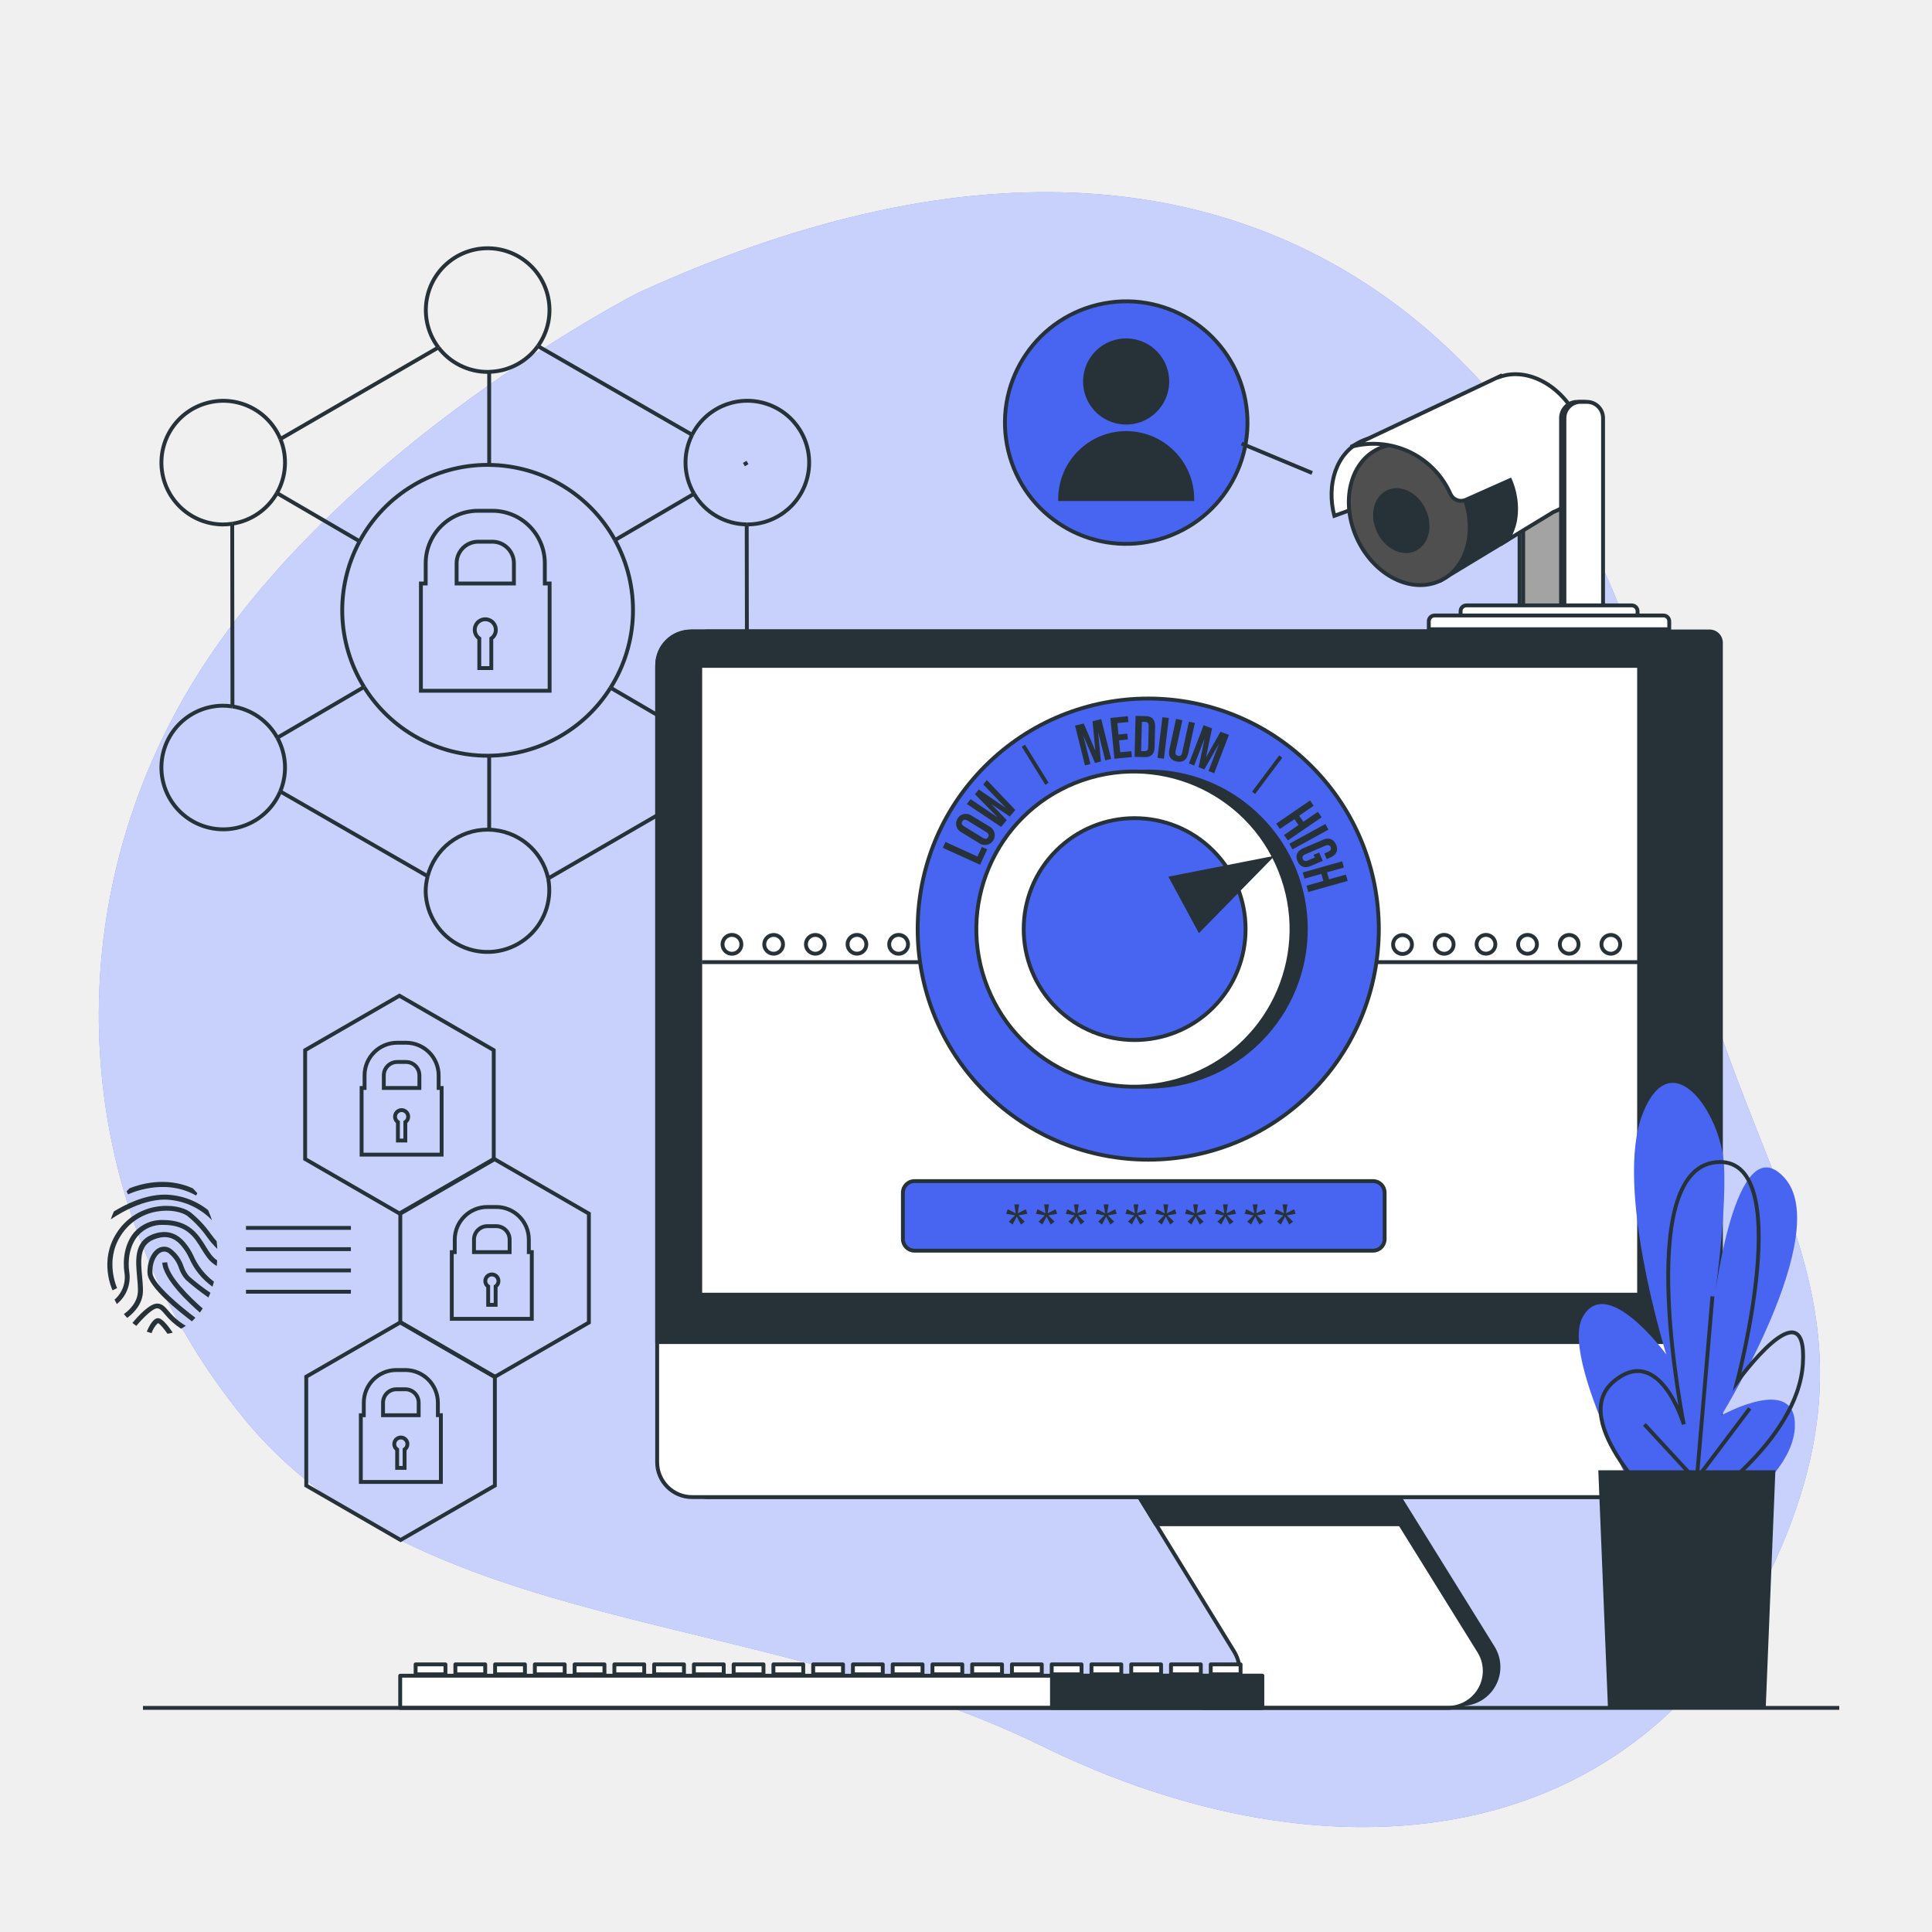
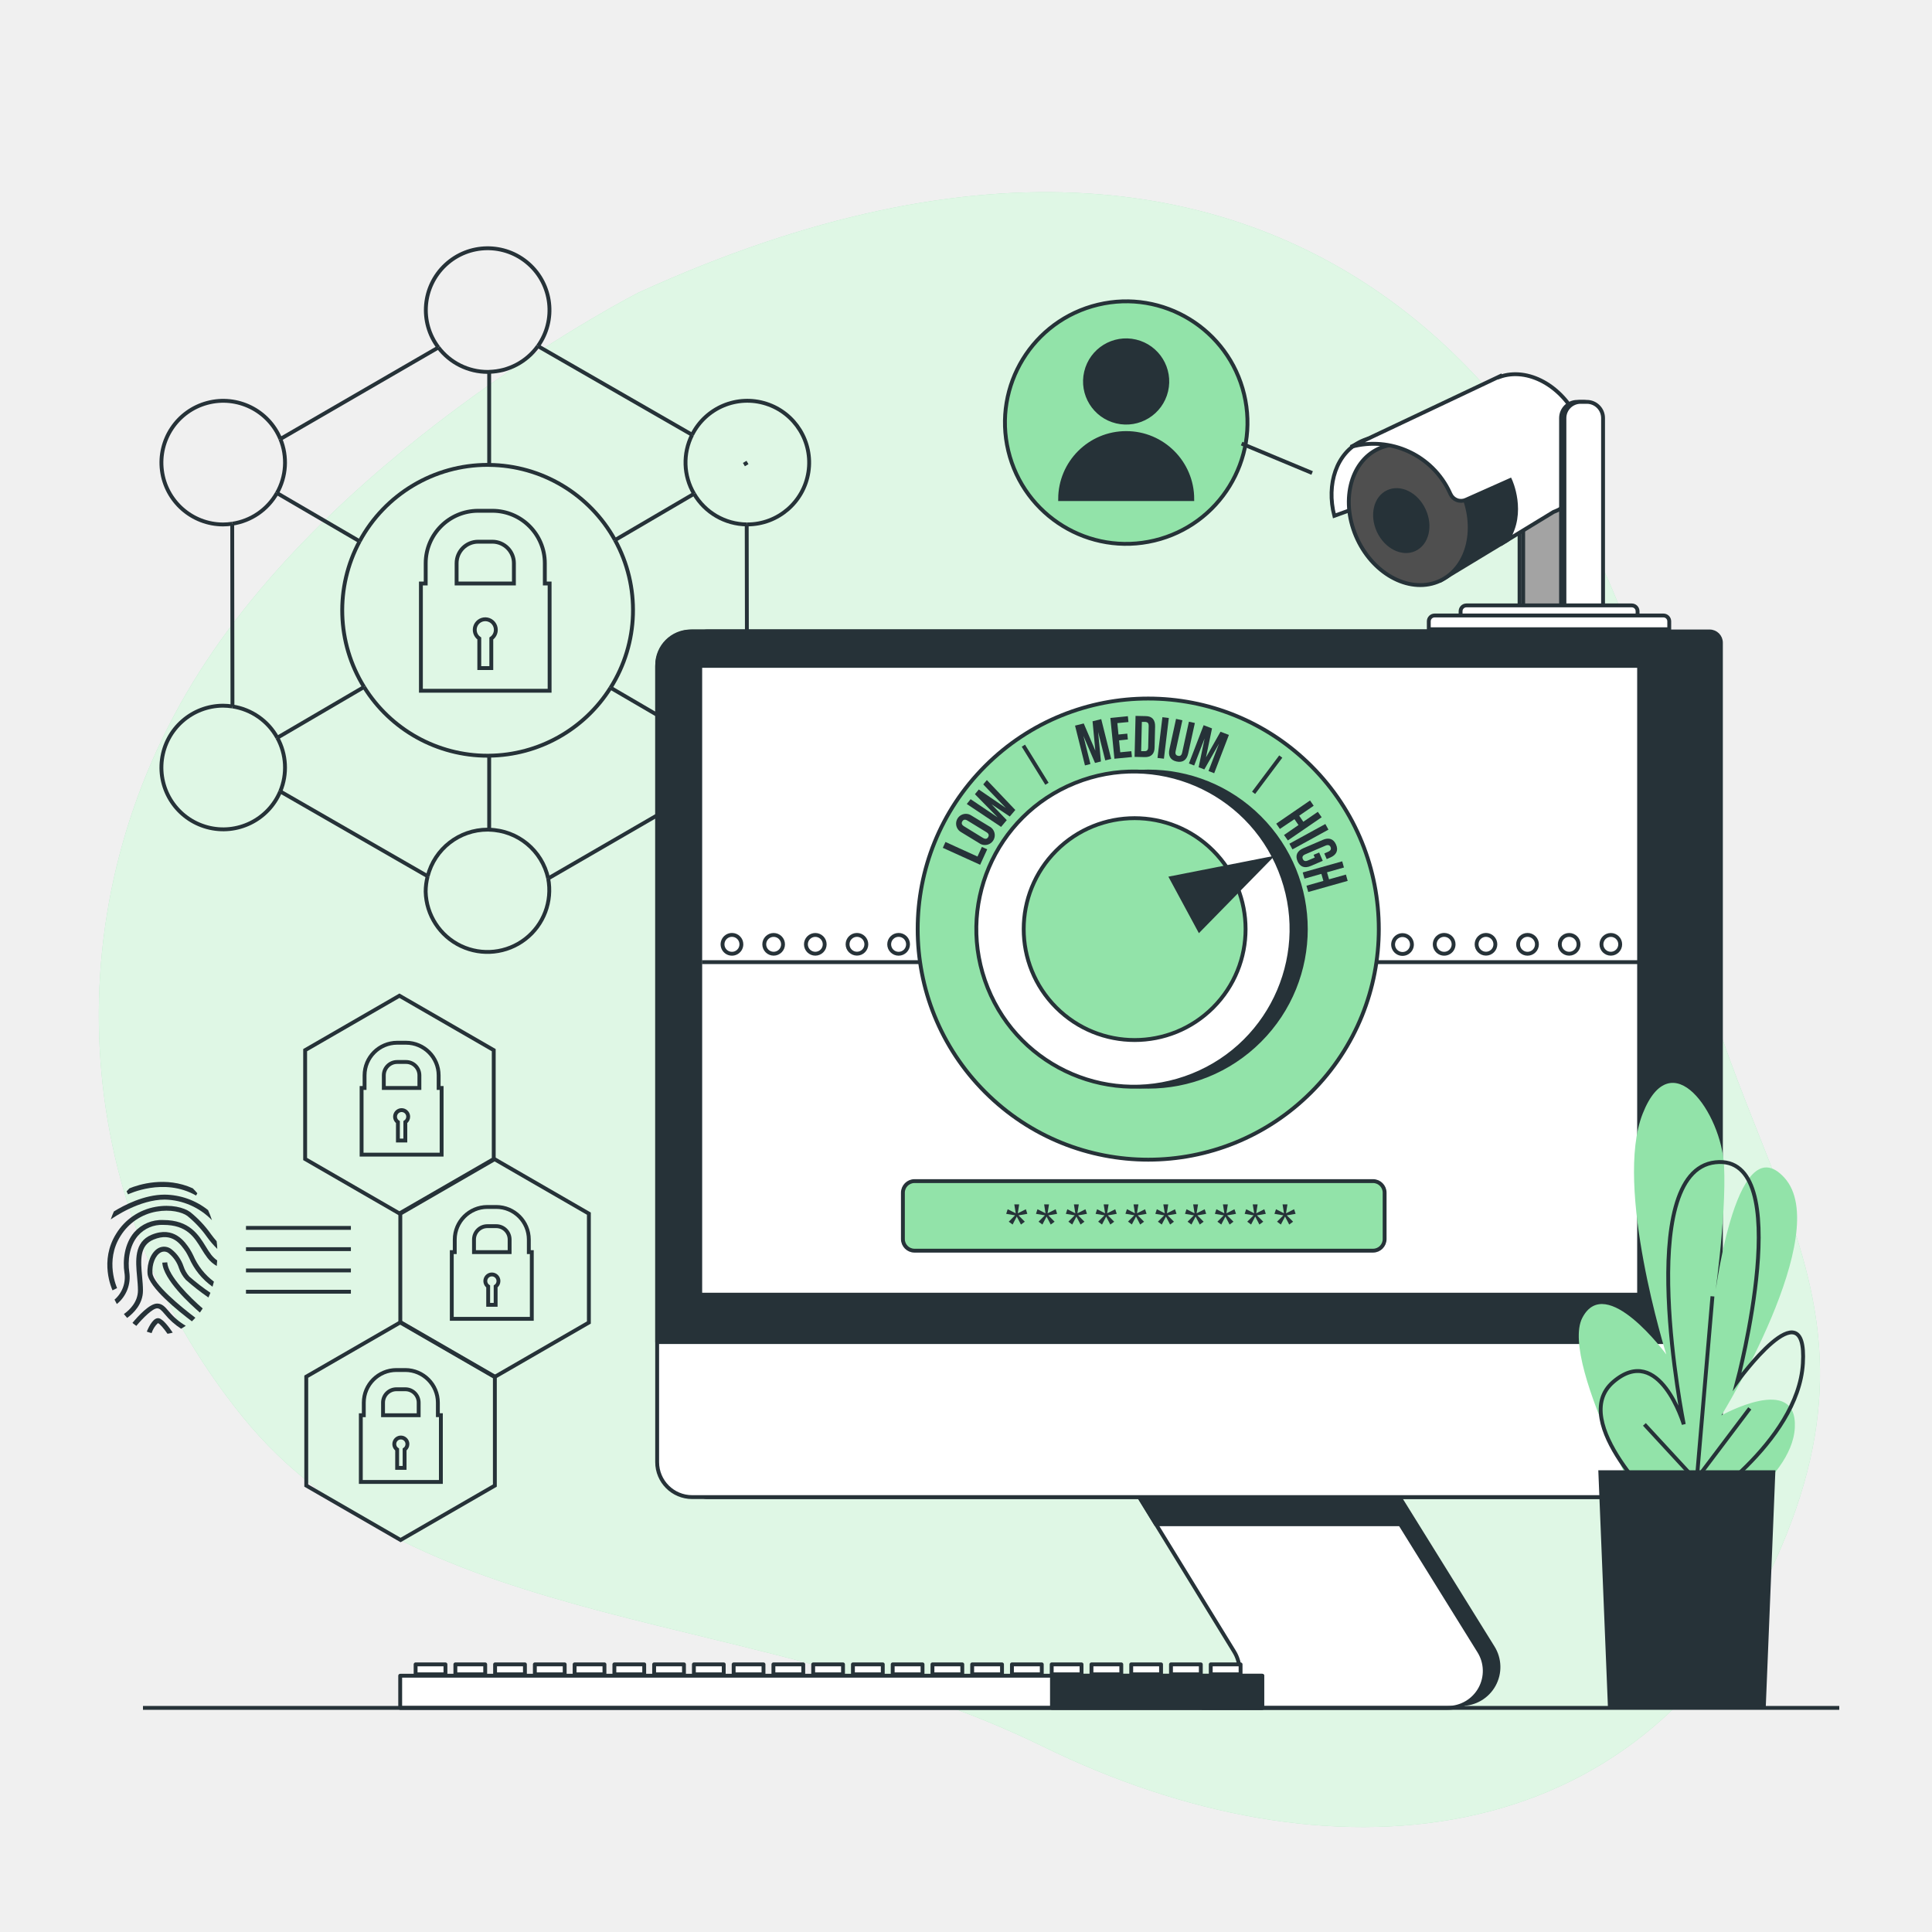
<svg xmlns="http://www.w3.org/2000/svg" viewBox="0 0 500 500">
-   <g id="freepik--background-simple--inject-351">
-     <path d="M165.19,75.75s-75.77,38.61-113.56,98.1-34.8,136,11.12,192.78S196.44,416,269.93,452s154.57,28.58,189.32-47.66S441.6,299.57,432.6,211.36,344.07-6,165.19,75.75Z" style="fill:#4865F2" />
+   <g id="freepik--background-simple--inject-2">
+     <path d="M165.19,75.75s-75.77,38.61-113.56,98.1-34.8,136,11.12,192.78S196.44,416,269.93,452s154.57,28.58,189.32-47.66S441.6,299.57,432.6,211.36,344.07-6,165.19,75.75Z" style="fill:#92E3A9" />
    <path d="M165.19,75.75s-75.77,38.61-113.56,98.1-34.8,136,11.12,192.78S196.44,416,269.93,452s154.57,28.58,189.32-47.66S441.6,299.57,432.6,211.36,344.07-6,165.19,75.75Z" style="fill:#fff;opacity:0.7" />
  </g>
-   <g id="freepik--Graphics--inject-351">
+   <g id="freepik--Graphics--inject-2">
    <path d="M141,151v-5.24a13.59,13.59,0,0,0-13.56-13.57h-3.7a13.59,13.59,0,0,0-13.57,13.57V151h-1.24v27.76h33.31V151Zm-22.83-5.24a5.58,5.58,0,0,1,5.57-5.57h3.7a5.58,5.58,0,0,1,5.56,5.57V151H118.17Z" style="fill:none;stroke:#263238;stroke-miterlimit:10" />
    <path d="M128.32,163a2.73,2.73,0,1,0-4.28,2.24v7.66h3.11v-7.66A2.71,2.71,0,0,0,128.32,163Z" style="fill:none;stroke:#263238;stroke-miterlimit:10" />
    <line x1="72.56" y1="113.61" x2="113.46" y2="89.92" style="fill:none;stroke:#263238;stroke-miterlimit:10" />
    <line x1="179.09" y1="205.78" x2="141.87" y2="227.34" style="fill:none;stroke:#263238;stroke-miterlimit:10" />
    <line x1="139.21" y1="89.57" x2="179.12" y2="112.53" style="fill:none;stroke:#263238;stroke-miterlimit:10" />
    <line x1="110.68" y1="226.77" x2="72.53" y2="204.82" style="fill:none;stroke:#263238;stroke-miterlimit:10" />
    <line x1="60.1" y1="135.54" x2="60.16" y2="182.83" style="fill:none;stroke:#263238;stroke-miterlimit:10" />
    <line x1="193.32" y1="182.63" x2="193.25" y2="135.72" style="fill:none;stroke:#263238;stroke-miterlimit:10" />
    <path d="M94.22,177.79a37.61,37.61,0,0,0,32,17.79h.4" style="fill:none;stroke:#263238;stroke-miterlimit:10" />
    <path d="M159.16,139.77a37.61,37.61,0,0,0-32.56-19.45" style="fill:none;stroke:#263238;stroke-miterlimit:10" />
    <path d="M126.6,195.57A37.57,37.57,0,0,0,158,178" style="fill:none;stroke:#263238;stroke-miterlimit:10" />
    <path d="M159.16,139.77A37.6,37.6,0,0,1,158,178" style="fill:none;stroke:#263238;stroke-miterlimit:10" />
    <path d="M93.07,140.09a37.67,37.67,0,0,0,1.15,37.7" style="fill:none;stroke:#263238;stroke-miterlimit:10" />
    <path d="M93.07,140.09a37.62,37.62,0,0,1,33.13-19.78h.4" style="fill:none;stroke:#263238;stroke-miterlimit:10" />
    <path d="M113.46,89.92a16,16,0,0,0,12.74,6.33l.4,0" style="fill:none;stroke:#263238;stroke-miterlimit:10" />
    <path d="M139.21,89.57a16,16,0,0,1-12.61,6.66" style="fill:none;stroke:#263238;stroke-miterlimit:10" />
    <path d="M139.21,89.57a16,16,0,1,0-25.75.35" style="fill:none;stroke:#263238;stroke-miterlimit:10" />
    <path d="M126.6,214.73a16,16,0,0,1,15.27,12.61" style="fill:none;stroke:#263238;stroke-miterlimit:10" />
    <path d="M110.68,226.77a16,16,0,0,1,15.52-12.06l.4,0" style="fill:none;stroke:#263238;stroke-miterlimit:10" />
    <path d="M110.68,226.77a15.85,15.85,0,0,0-.52,4,16,16,0,1,0,31.71-3.41" style="fill:none;stroke:#263238;stroke-miterlimit:10" />
    <path d="M193.25,135.72h.2a16,16,0,1,0-14.33-23.2" style="fill:none;stroke:#263238;stroke-miterlimit:10" />
    <path d="M179.62,127.79a15.9,15.9,0,0,1-.5-15.26" style="fill:none;stroke:#263238;stroke-miterlimit:10" />
    <path d="M193.25,135.72a16,16,0,0,1-13.63-7.93" style="fill:none;stroke:#263238;stroke-miterlimit:10" />
    <path d="M60.1,135.54a16,16,0,0,0,11.57-7.94" style="fill:none;stroke:#263238;stroke-miterlimit:10" />
    <path d="M72.56,113.61a16,16,0,1,0-14.84,22.12,15.6,15.6,0,0,0,2.38-.19" style="fill:none;stroke:#263238;stroke-miterlimit:10" />
    <path d="M72.56,113.61a16,16,0,0,1-.89,14" style="fill:none;stroke:#263238;stroke-miterlimit:10" />
    <path d="M193.32,182.63a16,16,0,0,0-13.71,8" style="fill:none;stroke:#263238;stroke-miterlimit:10" />
    <path d="M193.32,182.63h.13a16,16,0,1,1-14.36,23.15" style="fill:none;stroke:#263238;stroke-miterlimit:10" />
    <path d="M179.61,190.59a15.91,15.91,0,0,0-.52,15.19" style="fill:none;stroke:#263238;stroke-miterlimit:10" />
    <path d="M60.16,182.83a16.39,16.39,0,0,0-2.44-.2,16,16,0,1,0,14.81,22.19" style="fill:none;stroke:#263238;stroke-miterlimit:10" />
    <path d="M60.16,182.83a16,16,0,0,1,11.61,8.1" style="fill:none;stroke:#263238;stroke-miterlimit:10" />
    <path d="M72.53,204.82a16,16,0,0,0-.76-13.89" style="fill:none;stroke:#263238;stroke-miterlimit:10" />
    <line x1="126.6" y1="214.73" x2="126.6" y2="195.57" style="fill:none;stroke:#263238;stroke-miterlimit:10" />
    <line x1="126.6" y1="96.23" x2="126.6" y2="120.32" style="fill:none;stroke:#263238;stroke-miterlimit:10" />
    <line x1="179.61" y1="190.59" x2="158.04" y2="178" style="fill:none;stroke:#263238;stroke-miterlimit:10" />
    <line x1="93.07" y1="140.09" x2="71.67" y2="127.6" style="fill:none;stroke:#263238;stroke-miterlimit:10" />
    <line x1="94.22" y1="177.79" x2="71.77" y2="190.93" style="fill:none;stroke:#263238;stroke-miterlimit:10" />
    <line x1="179.62" y1="127.79" x2="159.16" y2="139.77" style="fill:none;stroke:#263238;stroke-miterlimit:10" />
    <line x1="193.45" y1="119.69" x2="192.52" y2="120.24" style="fill:none;stroke:#263238;stroke-miterlimit:10" />
    <polygon points="127.78 299.95 127.78 271.78 103.37 257.69 78.97 271.78 78.97 299.95 103.37 314.04 127.78 299.95" style="fill:none;stroke:#263238;stroke-miterlimit:10" />
    <polygon points="152.4 342.27 152.4 314.09 128 300 103.6 314.09 103.6 342.27 128 356.36 152.4 342.27" style="fill:none;stroke:#263238;stroke-miterlimit:10" />
    <polygon points="128.07 384.46 128.07 356.28 103.67 342.19 79.26 356.28 79.26 384.46 103.67 398.55 128.07 384.46" style="fill:none;stroke:#263238;stroke-miterlimit:10" />
    <path d="M113.52,281.56V278.3a8.45,8.45,0,0,0-8.43-8.44h-2.31a8.45,8.45,0,0,0-8.43,8.44v3.26h-.77v17.26h20.71V281.56ZM99.33,278.3a3.46,3.46,0,0,1,3.45-3.46h2.31a3.46,3.46,0,0,1,3.45,3.46v3.26H99.33Z" style="fill:none;stroke:#263238;stroke-miterlimit:10" />
    <path d="M105.64,289a1.7,1.7,0,1,0-2.66,1.4v4.76h1.92v-4.76A1.69,1.69,0,0,0,105.64,289Z" style="fill:none;stroke:#263238;stroke-miterlimit:10" />
    <path d="M136.86,324.05v-3.26a8.44,8.44,0,0,0-8.43-8.43h-2.3a8.45,8.45,0,0,0-8.44,8.43v3.26h-.77v17.26h20.71V324.05Zm-14.19-3.26a3.46,3.46,0,0,1,3.46-3.46h2.3a3.47,3.47,0,0,1,3.46,3.46v3.26h-9.22Z" style="fill:none;stroke:#263238;stroke-miterlimit:10" />
    <path d="M129,331.54a1.7,1.7,0,1,0-2.66,1.39v4.76h1.93v-4.76A1.68,1.68,0,0,0,129,331.54Z" style="fill:none;stroke:#263238;stroke-miterlimit:10" />
    <path d="M113.32,366.25V363a8.45,8.45,0,0,0-8.43-8.44h-2.3A8.45,8.45,0,0,0,94.15,363v3.26h-.77v17.26H114.1V366.25ZM99.13,363a3.46,3.46,0,0,1,3.46-3.46h2.3a3.46,3.46,0,0,1,3.46,3.46v3.26H99.13Z" style="fill:none;stroke:#263238;stroke-miterlimit:10" />
    <path d="M105.44,373.73a1.7,1.7,0,1,0-2.66,1.4v4.76h1.93v-4.76A1.71,1.71,0,0,0,105.44,373.73Z" style="fill:none;stroke:#263238;stroke-miterlimit:10" />
    <path d="M50.74,309.4l.33-.58c-.37-.45-.77-.88-1.17-1.28-7-3.19-13.95-1-16.4,0-.25.25-.5.52-.74.79l.38.77C33.24,309.06,42.37,304.62,50.74,309.4Z" style="fill:#263238" />
    <path d="M54.85,315.78a24,24,0,0,0-1-2.61,18.37,18.37,0,0,0-11.23-4c-5.33,0-10.56,2.75-13.15,4.35q-.45,1-.81,2.07c.86-.61,7.47-5.14,14-5.14A17.51,17.51,0,0,1,54.85,315.78Z" style="fill:#263238" />
    <path d="M30.3,333.36c0-.07-3.25-7,.9-13.5a13.74,13.74,0,0,1,9.29-6.3c3.58-.65,6.65.13,8,1.13a27.57,27.57,0,0,1,5.08,5.43,23.81,23.81,0,0,0,2.66,3.1c0-.69-.09-1.36-.17-2-.47-.55-1-1.18-1.48-1.85a28.25,28.25,0,0,0-5.32-5.67c-1.61-1.2-5-2.09-9-1.37a15,15,0,0,0-10.14,6.87c-4.53,7.12-1.12,14.44-1,14.74Z" style="fill:#263238" />
    <path d="M54.7,324.77a22.1,22.1,0,0,1-1.46-2.2c-1.86-3-4.18-6.83-11-6.83a9.45,9.45,0,0,0-7.5,3.17c-2.58,3-3,7.35-2.54,10.43a7.61,7.61,0,0,1-2.56,7q.28.58.6,1.14a8.92,8.92,0,0,0,3.22-8.28c-.42-2.8-.05-6.73,2.25-9.4A8.2,8.2,0,0,1,42.27,317c6.07,0,8,3.16,9.87,6.22a23.59,23.59,0,0,0,1.56,2.33,8.16,8.16,0,0,0,2.4,2.09c0-.47.09-1,.11-1.44A7.44,7.44,0,0,1,54.7,324.77Z" style="fill:#263238" />
    <path d="M50,324.86a16,16,0,0,0-.89-1.62c-1.21-1.82-4.06-6.08-9.88-3.69-4.57,1.89-4.14,6.69-3.75,10.92.11,1.23.22,2.39.22,3.48,0,3-2.16,5.08-3.64,6.13.28.35.56.67.85,1C34.56,339.85,37,337.5,37,334c0-1.15-.11-2.39-.22-3.59-.38-4.17-.74-8.1,3-9.62,4.85-2,7,1.26,8.33,3.21.23.36.5.89.81,1.5A17.81,17.81,0,0,0,55,333c.13-.43.25-.87.36-1.31A16.83,16.83,0,0,1,50,324.86Z" style="fill:#263238" />
    <path d="M49,330.36a7.54,7.54,0,0,1-1.5-2.63,9.41,9.41,0,0,0-3-4.33A3.13,3.13,0,0,0,41,323c-1.85,1-3,3.77-2.82,6.61.28,3.56,8.16,9.85,11.48,12.35.31-.29.61-.61.9-.93-3.85-2.9-10.89-8.73-11.1-11.52-.18-2.31.74-4.63,2.15-5.38a1.85,1.85,0,0,1,2.15.29,8.21,8.21,0,0,1,2.56,3.8,8.65,8.65,0,0,0,1.78,3,59.26,59.26,0,0,0,5.84,4.57c.18-.4.36-.79.52-1.21A55.25,55.25,0,0,1,49,330.36Z" style="fill:#263238" />
    <path d="M42,326.77c.27,4.41,7.26,10.79,9.73,12.92.25-.34.5-.7.73-1.06-3.15-2.72-9-8.43-9.18-11.94Z" style="fill:#263238" />
    <path d="M43.68,339.36c-.94-1.1-1.69-2-3-2-2,0-5,3.31-6.4,5a12.52,12.52,0,0,0,1,.78c1.77-2.11,4.24-4.54,5.38-4.54.67,0,1.13.49,2,1.52a17.73,17.73,0,0,0,4.21,3.75,14.29,14.29,0,0,0,1.21-.76A16.41,16.41,0,0,1,43.68,339.36Z" style="fill:#263238" />
    <path d="M44.7,344.88c-.92-1.38-2.44-3.43-3.53-3.7-1.3-.33-2.45,1.69-3.18,3.44.41.15.82.28,1.24.39a6.24,6.24,0,0,1,1.63-2.59c.46.11,1.51,1.35,2.49,2.76A10.15,10.15,0,0,0,44.7,344.88Z" style="fill:#263238" />
    <line x1="63.66" y1="317.78" x2="90.81" y2="317.78" style="fill:none;stroke:#263238;stroke-miterlimit:10" />
    <line x1="63.66" y1="323.28" x2="90.81" y2="323.28" style="fill:none;stroke:#263238;stroke-miterlimit:10" />
    <line x1="63.66" y1="328.79" x2="90.81" y2="328.79" style="fill:none;stroke:#263238;stroke-miterlimit:10" />
    <line x1="63.66" y1="334.3" x2="90.81" y2="334.3" style="fill:none;stroke:#263238;stroke-miterlimit:10" />
  </g>
-   <g id="freepik--device-2--inject-351">
+   <g id="freepik--device-2--inject-2">
    <path d="M397.5,104h1.56a4.2,4.2,0,0,1,4.2,4.2v49.2a0,0,0,0,1,0,0h-10a0,0,0,0,1,0,0v-49.2A4.2,4.2,0,0,1,397.5,104Z" style="fill:#fff;stroke:#263238;stroke-miterlimit:10" />
    <path d="M398.44,104H400a4.2,4.2,0,0,1,4.2,4.2v49.2a0,0,0,0,1,0,0h-10a0,0,0,0,1,0,0v-49.2A4.2,4.2,0,0,1,398.44,104Z" style="fill:#a3a3a3;stroke:#263238;stroke-miterlimit:10" />
    <path d="M372.7,150.3,390,139.83l4.65-3.71s2.42-5.8,1-11-2.9-5.08-2.9-5.08l-16,7.38S382.15,142.83,372.7,150.3Z" style="fill:#263238;stroke:#263238;stroke-linecap:round;stroke-linejoin:round" />
    <path d="M364.58,126.57l8.83-2.18c-4.53-9-13.87-13.58-21.14-10.18-6.37,3-9.08,11.08-6.95,19.28Z" style="fill:#fff;stroke:#263238;stroke-miterlimit:10" />
    <ellipse cx="364.72" cy="133.22" rx="14.85" ry="18.85" transform="translate(-22.11 166.89) rotate(-25.04)" style="fill:#4f4f4f;stroke:#263238;stroke-linecap:round;stroke-linejoin:round" />
    <path d="M368.49,132c1.91,4.09.84,8.63-2.38,10.14s-7.39-.59-9.3-4.68-.85-8.64,2.38-10.14S366.58,127.88,368.49,132Z" style="fill:#263238;stroke:#263238;stroke-linecap:round;stroke-linejoin:round" />
    <path d="M408.47,108.76c-4.2-9-13.12-13.8-20.38-11.22l0-.12L355.15,113l-5.57,2.66a21.79,21.79,0,0,1,25.65,11.86c0,.1.1.21.14.31a3,3,0,0,0,4,1.52l11.45-5.1s3.95,8.37-.78,15.56l12-7.31c.32-.12.64-.25.95-.4C410.43,128.65,412.88,118.19,408.47,108.76Z" style="fill:#fff;stroke:#263238;stroke-miterlimit:10" />
    <path d="M408.17,104h1.56a4.2,4.2,0,0,1,4.2,4.2v49.2a0,0,0,0,1,0,0H404a0,0,0,0,1,0,0v-49.2A4.2,4.2,0,0,1,408.17,104Z" style="fill:#fff;stroke:#263238;stroke-miterlimit:10" />
    <path d="M409.11,104h1.56a4.2,4.2,0,0,1,4.2,4.2v49.2a0,0,0,0,1,0,0h-10a0,0,0,0,1,0,0v-49.2A4.2,4.2,0,0,1,409.11,104Z" style="fill:#fff;stroke:#263238;stroke-miterlimit:10" />
    <path d="M379.48,156.68h42.82a1.5,1.5,0,0,1,1.5,1.5v2.06a0,0,0,0,1,0,0H378a0,0,0,0,1,0,0v-2.06A1.5,1.5,0,0,1,379.48,156.68Z" style="fill:#fff;stroke:#263238;stroke-miterlimit:10" />
    <path d="M371.27,159.29H430.5a1.5,1.5,0,0,1,1.5,1.5v2.06a0,0,0,0,1,0,0H369.77a0,0,0,0,1,0,0v-2.06A1.5,1.5,0,0,1,371.27,159.29Z" style="fill:#fff;stroke:#263238;stroke-miterlimit:10" />
-     <circle cx="291.46" cy="109.39" r="31.38" transform="translate(-17.46 70.88) rotate(-13.47)" style="fill:#4865F2;stroke:#263238;stroke-miterlimit:10" />
+     <circle cx="291.46" cy="109.39" r="31.38" transform="translate(-17.46 70.88) rotate(-13.47)" style="fill:#92E3A9;stroke:#263238;stroke-miterlimit:10" />
    <circle cx="291.46" cy="98.74" r="10.65" transform="translate(128.12 359.54) rotate(-76.66)" style="fill:#263238;stroke:#263238;stroke-miterlimit:10" />
    <path d="M308.56,129.17a17.1,17.1,0,0,0-34.2,0Z" style="fill:#263238;stroke:#263238;stroke-miterlimit:10" />
    <line x1="321.33" y1="114.8" x2="339.58" y2="122.41" style="fill:#fff;stroke:#263238;stroke-miterlimit:10" />
  </g>
-   <g id="freepik--device-1--inject-351">
+   <g id="freepik--device-1--inject-2">
    <path d="M386.33,426.33l-31.05-50-62.41,1.12,30.05,48.95a9.54,9.54,0,0,1-2,12.31l-7.09.5H231.27V441H378.2A9.57,9.57,0,0,0,386.33,426.33Z" style="fill:#263238;stroke:#263238;stroke-linecap:round;stroke-linejoin:round" />
    <path d="M351.75,377.36l31.05,50A9.57,9.57,0,0,1,374.67,442H311.24a9.57,9.57,0,0,0,8.15-14.58l-30.05-48.95Z" style="fill:#fff;stroke:#263238;stroke-linecap:round;stroke-linejoin:round" />
    <polygon points="350 374.54 287.59 375.65 299.15 394.48 362.38 394.48 350 374.54" style="fill:#263238;stroke:#263238;stroke-linecap:round;stroke-linejoin:round" />
    <rect x="180.11" y="163.42" width="265.27" height="224.03" rx="2.91" transform="translate(625.48 550.87) rotate(180)" style="fill:#263238;stroke:#263238;stroke-linecap:round;stroke-linejoin:round" />
    <rect x="170.08" y="163.42" width="265.27" height="224.03" rx="9.06" transform="translate(605.42 550.87) rotate(180)" style="fill:#fff;stroke:#263238;stroke-linecap:round;stroke-linejoin:round" />
    <path d="M178.73,163.42h248a8.66,8.66,0,0,1,8.65,8.66V347.33H170.08V172.08A8.66,8.66,0,0,1,178.73,163.42Z" style="fill:#263238;stroke:#263238;stroke-linecap:round;stroke-linejoin:round" />
    <rect x="181.22" y="172.34" width="242.98" height="162.73" transform="translate(605.42 507.4) rotate(180)" style="fill:#fff;stroke:#263238;stroke-linecap:round;stroke-linejoin:round" />
    <line x1="181.67" y1="249" x2="424.33" y2="249" style="fill:none;stroke:#263238;stroke-miterlimit:10" />
    <path d="M191.87,244.39a2.44,2.44,0,1,1-2.43-2.44A2.43,2.43,0,0,1,191.87,244.39Z" style="fill:none;stroke:#263238;stroke-miterlimit:10" />
    <circle cx="200.22" cy="244.39" r="2.43" style="fill:none;stroke:#263238;stroke-miterlimit:10" />
    <circle cx="211" cy="244.39" r="2.43" style="fill:none;stroke:#263238;stroke-miterlimit:10" />
    <path d="M224.21,244.39a2.43,2.43,0,1,1-2.43-2.44A2.43,2.43,0,0,1,224.21,244.39Z" style="fill:none;stroke:#263238;stroke-miterlimit:10" />
    <path d="M235,244.39a2.44,2.44,0,1,1-2.44-2.44A2.43,2.43,0,0,1,235,244.39Z" style="fill:none;stroke:#263238;stroke-miterlimit:10" />
    <path d="M365.41,244.39A2.44,2.44,0,1,1,363,242,2.43,2.43,0,0,1,365.41,244.39Z" style="fill:none;stroke:#263238;stroke-miterlimit:10" />
    <path d="M376.19,244.39a2.44,2.44,0,1,1-2.43-2.44A2.43,2.43,0,0,1,376.19,244.39Z" style="fill:none;stroke:#263238;stroke-miterlimit:10" />
    <path d="M387,244.39a2.43,2.43,0,1,1-2.43-2.44A2.43,2.43,0,0,1,387,244.39Z" style="fill:none;stroke:#263238;stroke-miterlimit:10" />
    <path d="M397.76,244.39a2.44,2.44,0,1,1-2.44-2.44A2.43,2.43,0,0,1,397.76,244.39Z" style="fill:none;stroke:#263238;stroke-miterlimit:10" />
    <circle cx="406.1" cy="244.39" r="2.43" style="fill:none;stroke:#263238;stroke-miterlimit:10" />
    <circle cx="416.88" cy="244.39" r="2.43" style="fill:none;stroke:#263238;stroke-miterlimit:10" />
-     <rect x="233.67" y="305.67" width="124.67" height="18" rx="3" style="fill:#4865F2;stroke:#263238;stroke-linecap:round;stroke-linejoin:round" />
+     <rect x="233.67" y="305.67" width="124.67" height="18" rx="3" style="fill:#92E3A9;stroke:#263238;stroke-linecap:round;stroke-linejoin:round" />
    <path d="M262.87,314l-.37-2.31h1.26L263.4,314l2.09-1.05.39,1.19-2.3.39,1.64,1.64-1,.74-1.08-2.07-1.08,2.07-1-.74,1.63-1.64-2.29-.39.39-1.19Z" style="fill:#263238" />
    <path d="M270.58,314l-.36-2.31h1.26l-.37,2.31,2.09-1.05.39,1.19-2.29.39,1.63,1.64-1,.74-1.08-2.07-1.08,2.07-1-.74,1.64-1.64-2.3-.39.39-1.19Z" style="fill:#263238" />
    <path d="M278.29,314l-.36-2.31h1.26l-.36,2.31,2.08-1.05.4,1.19-2.3.39,1.64,1.64-1,.74-1.08-2.07-1.08,2.07-1-.74,1.64-1.64-2.29-.39.39-1.19Z" style="fill:#263238" />
    <path d="M286,314l-.37-2.31h1.27l-.37,2.31,2.09-1.05.39,1.19-2.3.39,1.64,1.64-1,.74-1.08-2.07-1.07,2.07-1-.74,1.64-1.64-2.3-.39.39-1.19Z" style="fill:#263238" />
    <path d="M293.72,314l-.36-2.31h1.26l-.37,2.31,2.09-1.05.39,1.19-2.29.39,1.64,1.64-1,.74L294,314.82l-1.08,2.07-1-.74,1.64-1.64-2.3-.39.4-1.19Z" style="fill:#263238" />
    <path d="M301.44,314l-.37-2.31h1.26L302,314l2.09-1.05.39,1.19-2.3.39,1.64,1.64-1,.74-1.08-2.07-1.08,2.07-1-.74,1.63-1.64-2.29-.39.39-1.19Z" style="fill:#263238" />
    <path d="M309.15,314l-.36-2.31h1.26l-.37,2.31,2.09-1.05.39,1.19-2.29.39,1.63,1.64-1,.74-1.08-2.07-1.08,2.07-1-.74,1.64-1.64-2.3-.39.39-1.19Z" style="fill:#263238" />
    <path d="M316.86,314l-.36-2.31h1.26L317.4,314l2.08-1.05.4,1.19-2.3.39,1.64,1.64-1,.74-1.08-2.07-1.08,2.07-1-.74,1.64-1.64-2.29-.39.39-1.19Z" style="fill:#263238" />
    <path d="M324.58,314l-.37-2.31h1.26l-.36,2.31,2.09-1.05.39,1.19-2.3.39,1.64,1.64-1,.74-1.08-2.07-1.07,2.07-1-.74,1.64-1.64-2.3-.39.39-1.19Z" style="fill:#263238" />
    <path d="M332.29,314l-.36-2.31h1.26l-.37,2.31,2.09-1.05.39,1.19-2.29.39,1.64,1.64-1,.74-1.08-2.07-1.08,2.07-1-.74,1.64-1.64-2.3-.39.4-1.19Z" style="fill:#263238" />
-     <circle cx="297.17" cy="240.45" r="59.67" transform="translate(-82.99 280.56) rotate(-45)" style="fill:#4865F2;stroke:#263238;stroke-linecap:round;stroke-linejoin:round" />
+     <circle cx="297.17" cy="240.45" r="59.67" transform="translate(-82.99 280.56) rotate(-45)" style="fill:#92E3A9;stroke:#263238;stroke-linecap:round;stroke-linejoin:round" />
    <circle cx="297.17" cy="240.45" r="40.78" transform="translate(-82.99 280.56) rotate(-45)" style="fill:#263238;stroke:#263238;stroke-linecap:round;stroke-linejoin:round" />
    <circle cx="293.46" cy="240.45" r="40.78" transform="translate(-68.55 126.94) rotate(-21.92)" style="fill:#fff;stroke:#263238;stroke-linecap:round;stroke-linejoin:round" />
-     <circle cx="293.65" cy="240.45" r="28.71" transform="translate(-84.02 278.07) rotate(-45)" style="fill:#4865F2;stroke:#263238;stroke-linecap:round;stroke-linejoin:round" />
+     <circle cx="293.65" cy="240.45" r="28.71" transform="translate(-84.02 278.07) rotate(-45)" style="fill:#92E3A9;stroke:#263238;stroke-linecap:round;stroke-linejoin:round" />
    <path d="M244,219.42l.69-1.52,8.28,3.77,1.14-2.49,1.38.62-1.83,4Z" style="fill:#263238" />
    <path d="M248.72,215.35a2.53,2.53,0,1,1,2.63-4.32l4.71,2.86a2.54,2.54,0,1,1-2.63,4.33Zm5.67,1.5c.65.39,1.07.26,1.34-.2s.2-.89-.44-1.28l-4.9-3c-.65-.4-1.07-.26-1.34.19s-.2.89.44,1.28Z" style="fill:#263238" />
    <path d="M256.61,208.15l3.94,4.1L259.08,214l-8.88-5.93,1-1.24,7,4.71-5.89-6,1-1.22,7,4.78L254.46,203l.94-1.12,7.36,7.74-1.43,1.69Z" style="fill:#263238" />
    <path d="M283.47,194.26l-.72-7.59,2.25-.56,2.57,10.3-1.53.38-1.85-7.38.73,7.66-1.53.38-3-7,1.81,7.28-1.41.36-2.57-10.3,2.25-.56Z" style="fill:#263238" />
    <path d="M289.46,190.09l2.28-.23.15,1.51-2.28.23.31,3.09,2.87-.28.15,1.51-4.53.44-1.05-10.56,4.53-.45.15,1.51-2.87.28Z" style="fill:#263238" />
    <path d="M293.88,185.27l2.64.06c1.66,0,2.46,1,2.42,2.68l-.13,5.37c0,1.7-.88,2.6-2.54,2.56l-2.64-.06Zm1.63,1.56-.18,7.57.94,0c.53,0,.86-.26.88-1l.13-5.52c0-.76-.3-1-.83-1.05Z" style="fill:#263238" />
    <path d="M300.83,185.61l1.66.2-1.27,10.54-1.66-.2Z" style="fill:#263238" />
    <path d="M306,186.41l-1.75,8c-.16.75.11,1.08.63,1.2s.9-.09,1.06-.83l1.75-8,1.54.33-1.73,7.9c-.36,1.66-1.39,2.42-3,2.07s-2.22-1.48-1.86-3.14l1.72-7.89Z" style="fill:#263238" />
    <path d="M312.11,196l3.76-6.63,2.17.83-3.81,9.91-1.47-.57,2.73-7.1-3.81,6.69-1.47-.57,1.54-7.45-2.7,7-1.36-.52,3.81-9.91,2.17.83Z" style="fill:#263238" />
    <path d="M331.23,214.53l-.94-1.37,8.75-6,.94,1.37-3.75,2.57,1.07,1.57,3.75-2.57,1,1.4-8.75,6-1-1.4,3.75-2.58L335,212Z" style="fill:#263238" />
    <path d="M343,213.25l.8,1.46-9.31,5.11-.8-1.47Z" style="fill:#263238" />
    <path d="M341.4,220.63l.93,2.15-3.1,1.33c-1.56.67-2.78.27-3.43-1.23s-.09-2.67,1.46-3.34l5.07-2.18c1.57-.68,2.79-.28,3.44,1.22s.09,2.67-1.47,3.34l-.95.41-.62-1.45,1-.45c.69-.3.82-.72.62-1.2s-.61-.68-1.31-.38l-5.26,2.26c-.7.3-.82.72-.61,1.2s.6.69,1.29.39l1.8-.77-.3-.7Z" style="fill:#263238" />
    <path d="M337.6,227.39l-.46-1.6,10.22-2.88.45,1.6-4.38,1.24.52,1.82,4.37-1.23.46,1.63-10.21,2.88-.46-1.63,4.38-1.24-.52-1.82Z" style="fill:#263238" />
    <line x1="264.85" y1="192.98" x2="270.95" y2="202.84" style="fill:none;stroke:#263238;stroke-miterlimit:10" />
    <line x1="331.46" y1="195.8" x2="324.43" y2="205.18" style="fill:none;stroke:#263238;stroke-miterlimit:10" />
    <polygon points="328.41 222.27 303.14 227.24 310.39 240.67 328.41 222.27" style="fill:#263238;stroke:#263238;stroke-miterlimit:10" />
    <rect x="107.56" y="430.74" width="7.72" height="2.57" style="fill:#fff;stroke:#263238;stroke-linecap:round;stroke-linejoin:round" />
    <rect x="117.85" y="430.74" width="7.72" height="2.57" style="fill:#fff;stroke:#263238;stroke-linecap:round;stroke-linejoin:round" />
    <rect x="128.13" y="430.74" width="7.72" height="2.57" style="fill:#fff;stroke:#263238;stroke-linecap:round;stroke-linejoin:round" />
    <rect x="138.42" y="430.74" width="7.72" height="2.57" style="fill:#fff;stroke:#263238;stroke-linecap:round;stroke-linejoin:round" />
    <rect x="148.71" y="430.74" width="7.72" height="2.57" style="fill:#fff;stroke:#263238;stroke-linecap:round;stroke-linejoin:round" />
    <rect x="159" y="430.74" width="7.72" height="2.57" style="fill:#fff;stroke:#263238;stroke-linecap:round;stroke-linejoin:round" />
    <rect x="169.29" y="430.74" width="7.72" height="2.57" style="fill:#fff;stroke:#263238;stroke-linecap:round;stroke-linejoin:round" />
    <rect x="179.58" y="430.74" width="7.72" height="2.57" style="fill:#fff;stroke:#263238;stroke-linecap:round;stroke-linejoin:round" />
    <rect x="189.87" y="430.74" width="7.72" height="2.57" style="fill:#fff;stroke:#263238;stroke-linecap:round;stroke-linejoin:round" />
    <rect x="200.16" y="430.74" width="7.72" height="2.57" style="fill:#fff;stroke:#263238;stroke-linecap:round;stroke-linejoin:round" />
    <rect x="210.45" y="430.74" width="7.72" height="2.57" style="fill:#fff;stroke:#263238;stroke-linecap:round;stroke-linejoin:round" />
    <rect x="220.74" y="430.74" width="7.72" height="2.57" style="fill:#fff;stroke:#263238;stroke-linecap:round;stroke-linejoin:round" />
    <rect x="231.03" y="430.74" width="7.72" height="2.57" style="fill:#fff;stroke:#263238;stroke-linecap:round;stroke-linejoin:round" />
    <rect x="241.32" y="430.74" width="7.72" height="2.57" style="fill:#fff;stroke:#263238;stroke-linecap:round;stroke-linejoin:round" />
    <rect x="251.6" y="430.74" width="7.72" height="2.57" style="fill:#fff;stroke:#263238;stroke-linecap:round;stroke-linejoin:round" />
    <rect x="261.89" y="430.74" width="7.72" height="2.57" style="fill:#fff;stroke:#263238;stroke-linecap:round;stroke-linejoin:round" />
    <rect x="272.18" y="430.74" width="7.72" height="2.57" style="fill:#fff;stroke:#263238;stroke-linecap:round;stroke-linejoin:round" />
    <rect x="282.47" y="430.74" width="7.72" height="2.57" style="fill:#fff;stroke:#263238;stroke-linecap:round;stroke-linejoin:round" />
    <rect x="292.76" y="430.74" width="7.72" height="2.57" style="fill:#fff;stroke:#263238;stroke-linecap:round;stroke-linejoin:round" />
    <rect x="303.05" y="430.74" width="7.72" height="2.57" style="fill:#fff;stroke:#263238;stroke-linecap:round;stroke-linejoin:round" />
    <rect x="313.34" y="430.74" width="7.72" height="2.57" style="fill:#fff;stroke:#263238;stroke-linecap:round;stroke-linejoin:round" />
    <rect x="103.57" y="433.68" width="223.1" height="8.32" style="fill:#fff;stroke:#263238;stroke-linecap:round;stroke-linejoin:round" />
    <rect x="272.25" y="433.68" width="54.42" height="8.32" style="fill:#263238;stroke:#263238;stroke-linecap:round;stroke-linejoin:round" />
  </g>
-   <g id="freepik--Plants--inject-351">
-     <path d="M429.88,399.42s-26.5-46.53-20.38-58.36,21.73,9.46,21.73,9.46-13.58-43.37-6.11-62.29,20.38,0,21.06,13.4-2.72,36.28-2.72,36.28,5.43-47.32,18.34-33.12-16.3,61.51-16.3,61.51,19.7-11,19,3.15-23.78,26.81-23.78,26.81" style="fill:#4865F2" />
+   <g id="freepik--Plants--inject-2">
+     <path d="M429.88,399.42s-26.5-46.53-20.38-58.36,21.73,9.46,21.73,9.46-13.58-43.37-6.11-62.29,20.38,0,21.06,13.4-2.72,36.28-2.72,36.28,5.43-47.32,18.34-33.12-16.3,61.51-16.3,61.51,19.7-11,19,3.15-23.78,26.81-23.78,26.81" style="fill:#92E3A9" />
    <path d="M430.1,390.74s-24.51-22.87-12.57-33.12,18.23,11,18.23,11-13.2-65.45,8.17-67.82,5.66,56.78,5.66,56.78,18.23-25.23,17-4.73-28.29,37.85-28.29,37.85" style="fill:none;stroke:#263238;stroke-miterlimit:10" />
    <line x1="442.14" y1="386.58" x2="425.57" y2="368.63" style="fill:none;stroke:#263238;stroke-miterlimit:10" />
    <line x1="438.69" y1="387.96" x2="443.18" y2="335.49" style="fill:none;stroke:#263238;stroke-miterlimit:10" />
    <line x1="438" y1="384.16" x2="452.84" y2="364.49" style="fill:none;stroke:#263238;stroke-miterlimit:10" />
    <polygon points="456.97 442 459.47 380.5 413.64 380.5 416.14 442 456.97 442" style="fill:#263238" />
  </g>
-   <g id="freepik--Floor--inject-351">
+   <g id="freepik--Floor--inject-2">
    <line x1="476" y1="442" x2="37" y2="442" style="fill:none;stroke:#263238;stroke-miterlimit:10" />
  </g>
</svg>
